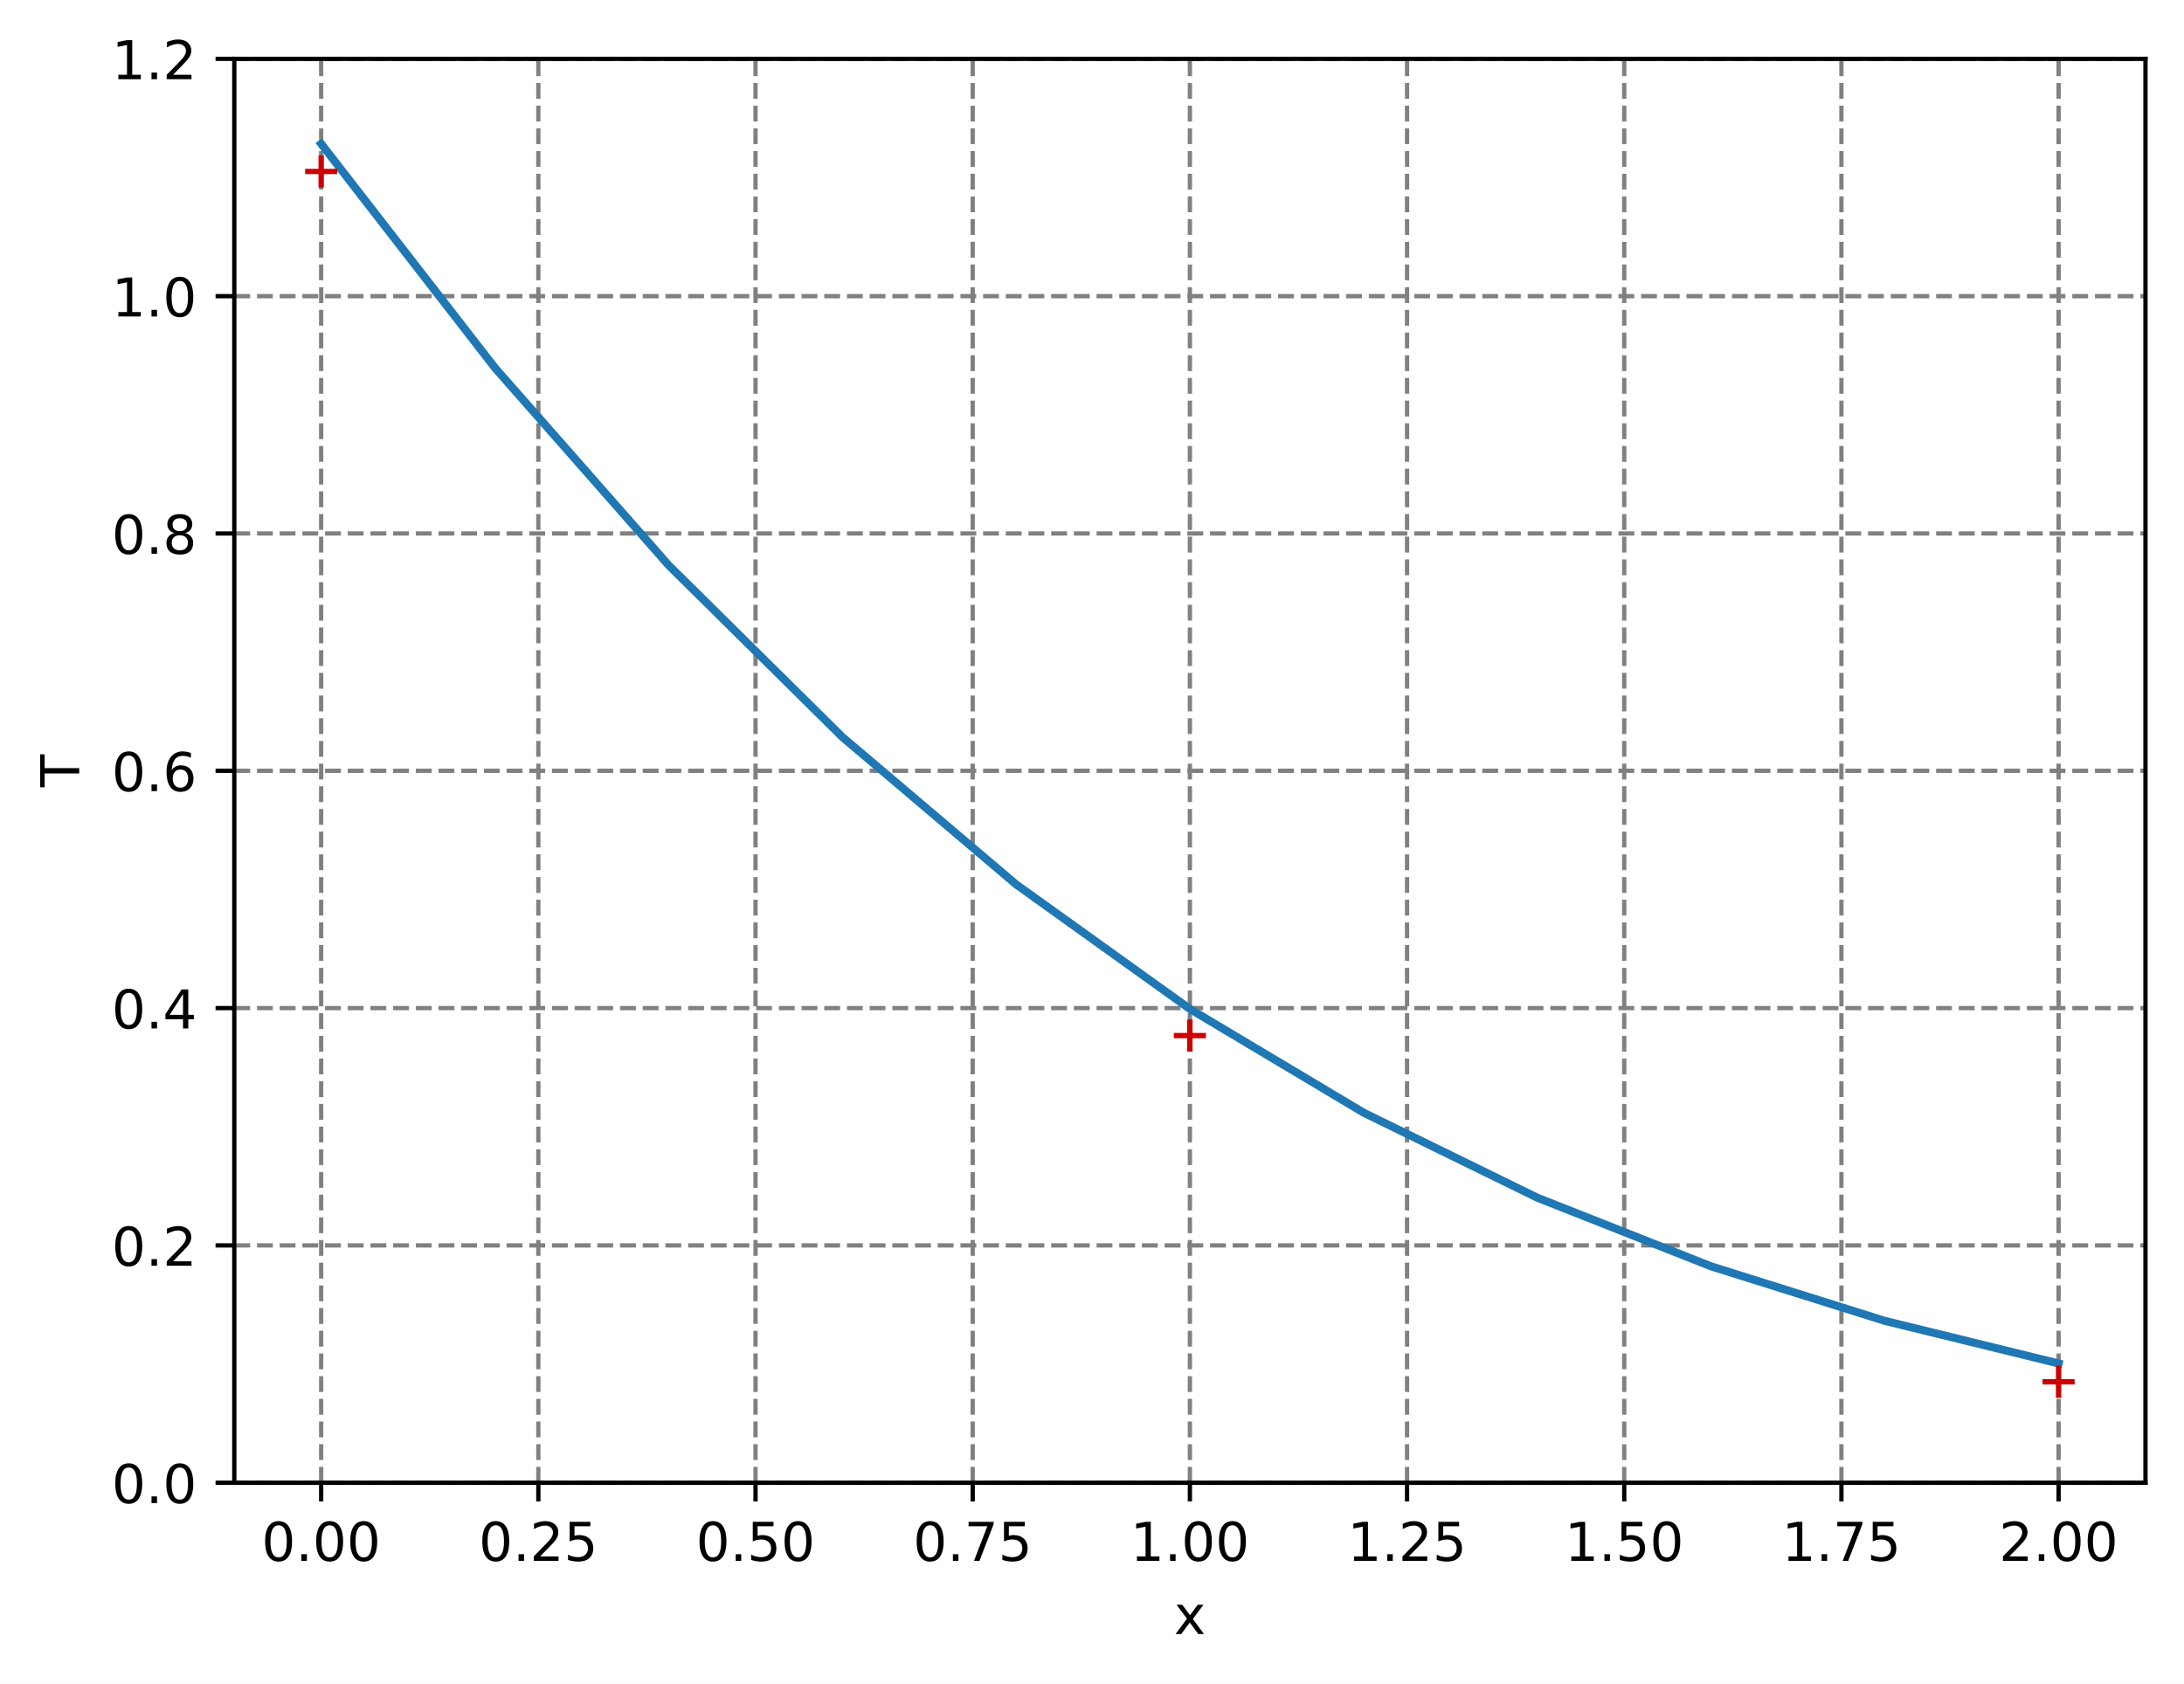
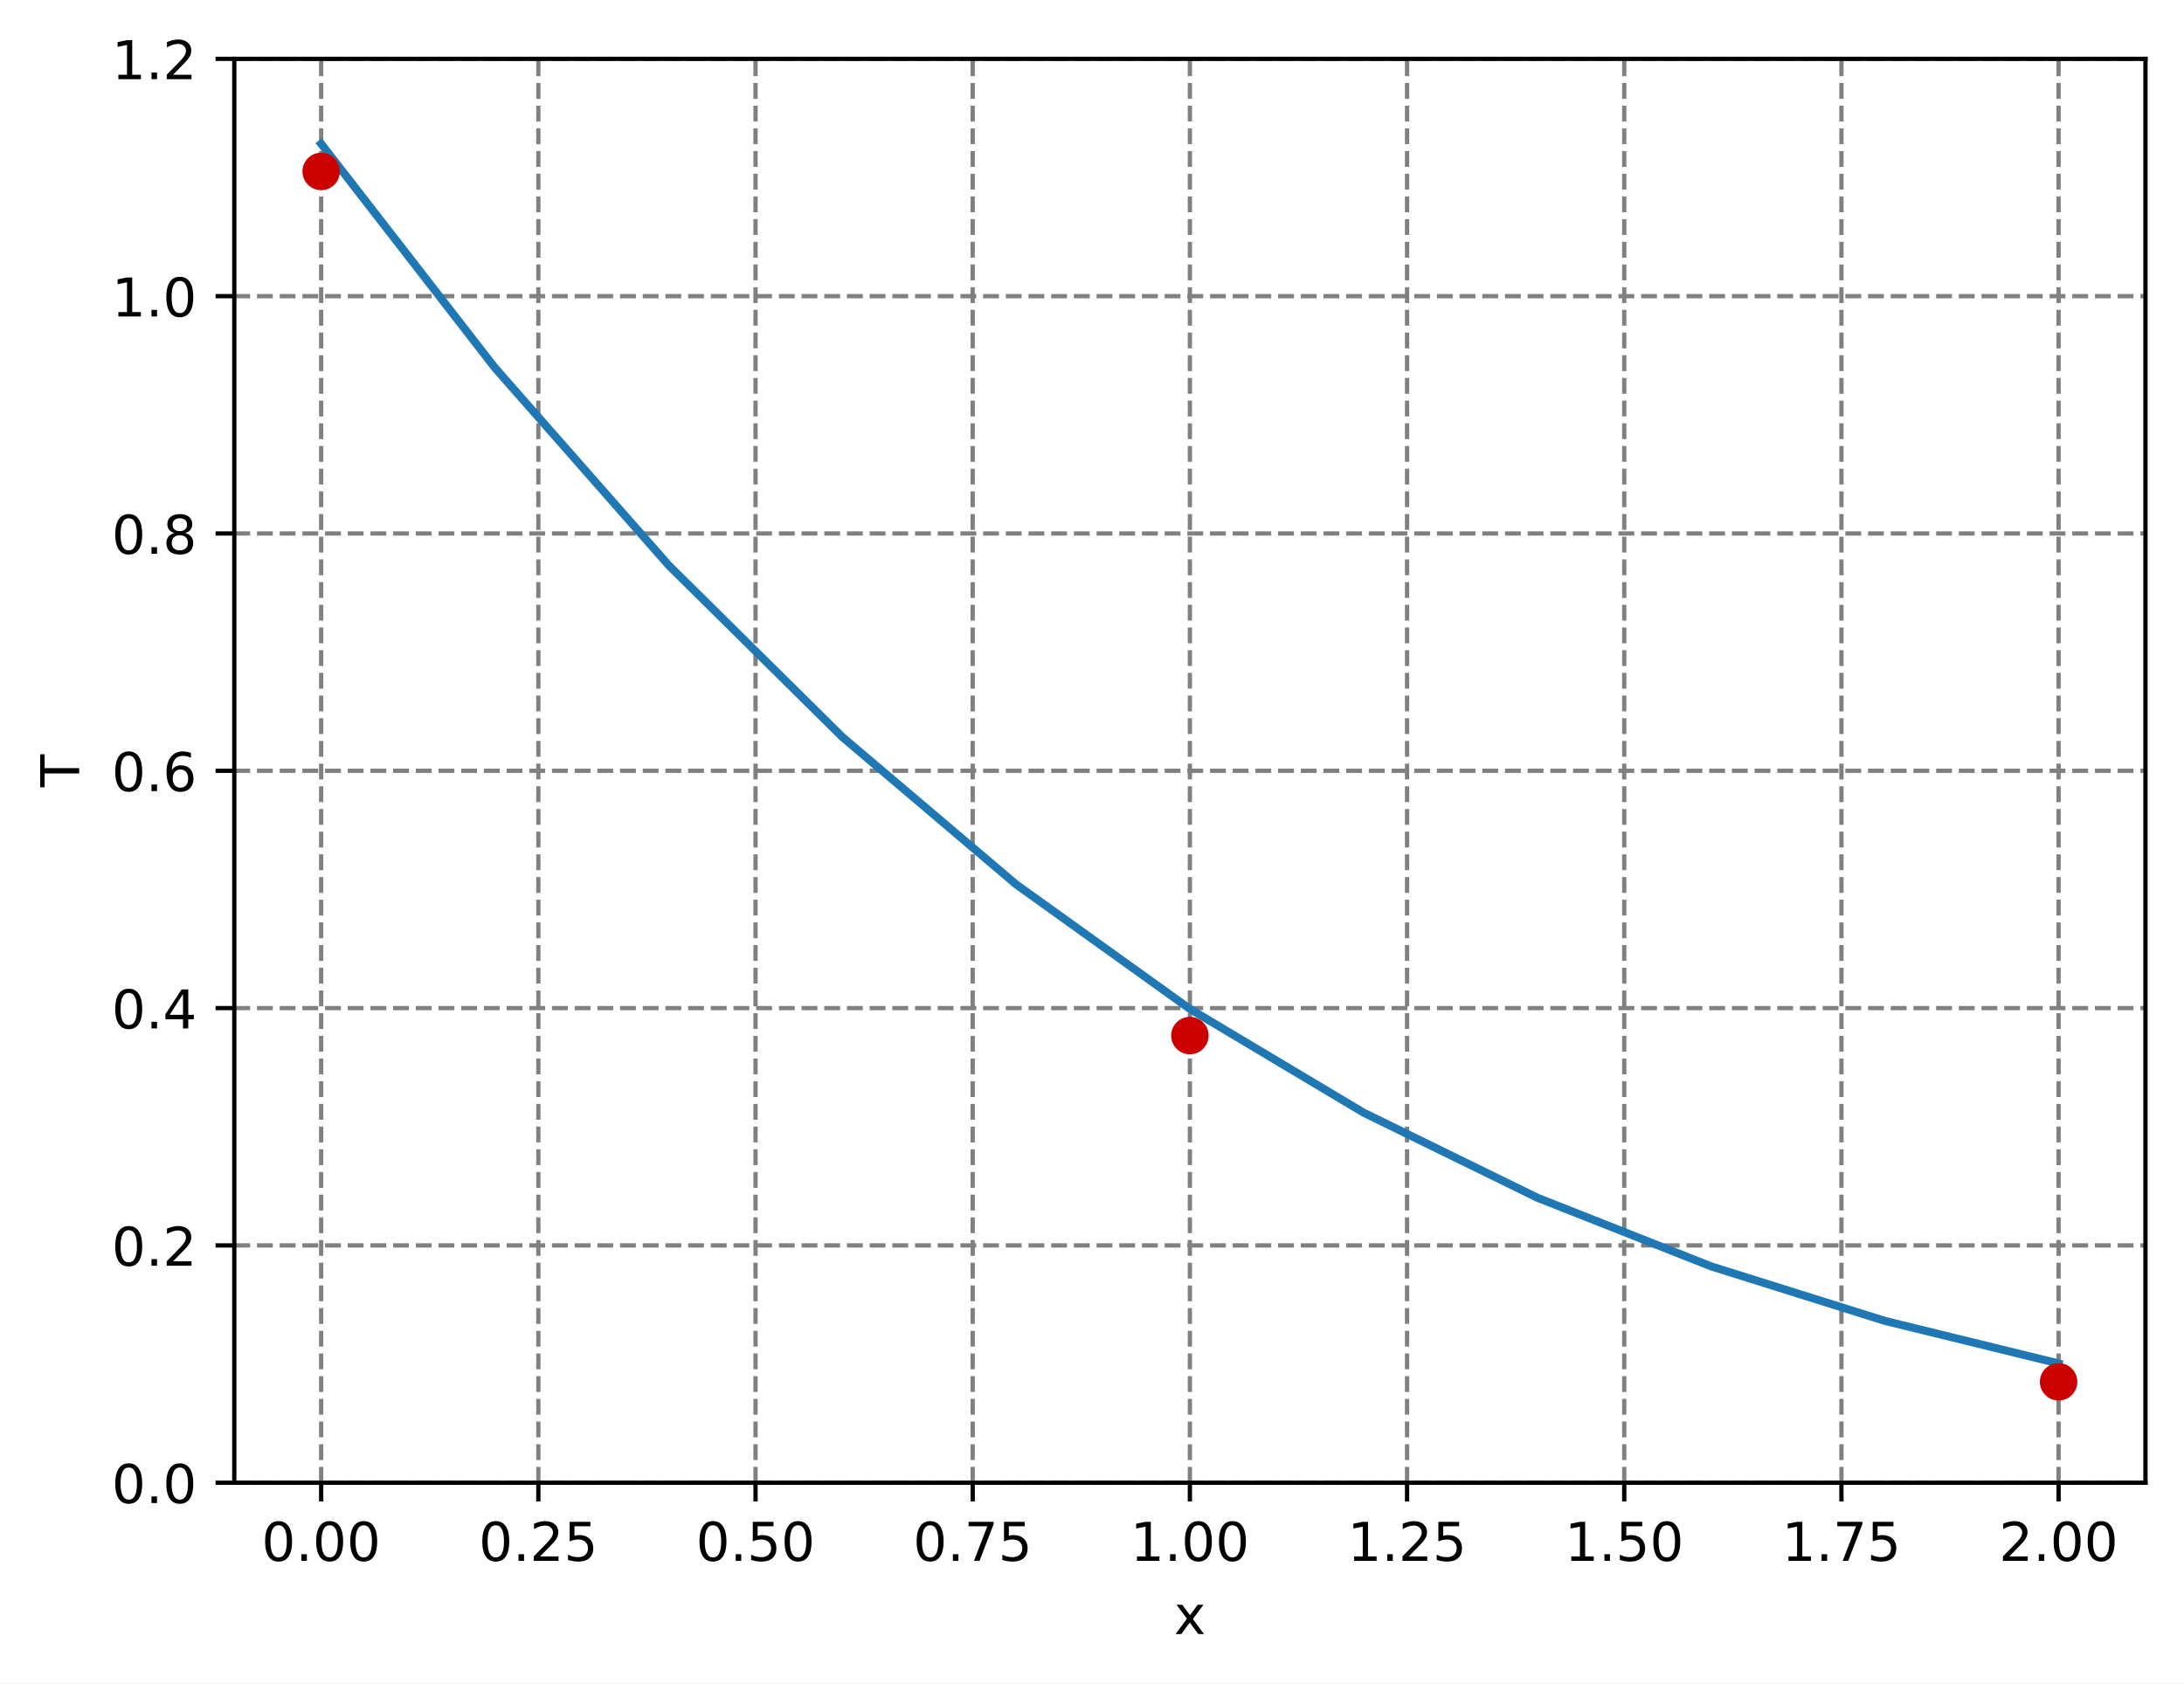
<svg xmlns="http://www.w3.org/2000/svg" xmlns:xlink="http://www.w3.org/1999/xlink" width="408.101pt" height="314.667pt" viewBox="0 0 408.101 314.667" version="1.1">
  <defs>
    <style type="text/css">*{stroke-linejoin: round; stroke-linecap: butt}</style>
  </defs>
  <g id="figure_1">
    <g id="patch_1">
      <path d="M 0 314.667  L 408.101 314.667  L 408.101 0  L 0 0  z " style="fill: #ffffff" />
    </g>
    <g id="axes_1">
      <g id="patch_2">
        <path d="M 43.781 277.111  L 400.901 277.111  L 400.901 10.999  L 43.781 10.999  z " style="fill: #ffffff" />
      </g>
      <g id="matplotlib.axis_1">
        <g id="xtick_1">
          <g id="line2d_1">
-             <path d="M 60.014 277.111  L 60.014 10.999  " clip-path="url(#pa4e615734a)" style="fill: none; stroke-dasharray: 2.96,1.28; stroke-dashoffset: 0; stroke: #808080; stroke-width: 0.8" />
+             <path d="M 60.014 277.111  L 60.014 10.999  " clip-path="url(#pe28d756e12)" style="fill: none; stroke-dasharray: 2.96,1.28; stroke-dashoffset: 0; stroke: #808080; stroke-width: 0.8" />
          </g>
          <g id="line2d_2">
            <defs>
-               <path id="m251086b8d8" d="M 0 0  L 0 3.5  " style="stroke: #000000; stroke-width: 0.8" />
+               <path id="m9b2c1ea6d8" d="M 0 0  L 0 3.5  " style="stroke: #000000; stroke-width: 0.8" />
            </defs>
            <g>
-               <use xlink:href="#m251086b8d8" x="60.014" y="277.111" style="stroke: #000000; stroke-width: 0.8" />
+               <use xlink:href="#m9b2c1ea6d8" x="60.014" y="277.111" style="stroke: #000000; stroke-width: 0.8" />
            </g>
          </g>
          <g id="text_1">
            <g transform="translate(48.88117 291.7097) scale(0.1 -0.1)">
              <defs>
                <path id="DejaVuSans-30" d="M 2034 4250  Q 1547 4250 1301 3770  Q 1056 3291 1056 2328  Q 1056 1369 1301 889  Q 1547 409 2034 409  Q 2525 409 2770 889  Q 3016 1369 3016 2328  Q 3016 3291 2770 3770  Q 2525 4250 2034 4250  z M 2034 4750  Q 2819 4750 3233 4129  Q 3647 3509 3647 2328  Q 3647 1150 3233 529  Q 2819 -91 2034 -91  Q 1250 -91 836 529  Q 422 1150 422 2328  Q 422 3509 836 4129  Q 1250 4750 2034 4750  z " transform="scale(0.015625)" />
                <path id="DejaVuSans-2e" d="M 684 794  L 1344 794  L 1344 0  L 684 0  L 684 794  z " transform="scale(0.015625)" />
              </defs>
              <use xlink:href="#DejaVuSans-30" />
              <use xlink:href="#DejaVuSans-2e" x="63.623" />
              <use xlink:href="#DejaVuSans-30" x="95.41" />
              <use xlink:href="#DejaVuSans-30" x="159.033" />
            </g>
          </g>
        </g>
        <g id="xtick_2">
          <g id="line2d_3">
-             <path d="M 100.596 277.111  L 100.596 10.999  " clip-path="url(#pa4e615734a)" style="fill: none; stroke-dasharray: 2.96,1.28; stroke-dashoffset: 0; stroke: #808080; stroke-width: 0.8" />
+             <path d="M 100.596 277.111  L 100.596 10.999  " clip-path="url(#pe28d756e12)" style="fill: none; stroke-dasharray: 2.96,1.28; stroke-dashoffset: 0; stroke: #808080; stroke-width: 0.8" />
          </g>
          <g id="line2d_4">
            <g>
-               <use xlink:href="#m251086b8d8" x="100.596" y="277.111" style="stroke: #000000; stroke-width: 0.8" />
+               <use xlink:href="#m9b2c1ea6d8" x="100.596" y="277.111" style="stroke: #000000; stroke-width: 0.8" />
            </g>
          </g>
          <g id="text_2">
            <g transform="translate(89.46298 291.7097) scale(0.1 -0.1)">
              <defs>
                <path id="DejaVuSans-32" d="M 1228 531  L 3431 531  L 3431 0  L 469 0  L 469 531  Q 828 903 1448 1529  Q 2069 2156 2228 2338  Q 2531 2678 2651 2914  Q 2772 3150 2772 3378  Q 2772 3750 2511 3984  Q 2250 4219 1831 4219  Q 1534 4219 1204 4116  Q 875 4013 500 3803  L 500 4441  Q 881 4594 1212 4672  Q 1544 4750 1819 4750  Q 2544 4750 2975 4387  Q 3406 4025 3406 3419  Q 3406 3131 3298 2873  Q 3191 2616 2906 2266  Q 2828 2175 2409 1742  Q 1991 1309 1228 531  z " transform="scale(0.015625)" />
                <path id="DejaVuSans-35" d="M 691 4666  L 3169 4666  L 3169 4134  L 1269 4134  L 1269 2991  Q 1406 3038 1543 3061  Q 1681 3084 1819 3084  Q 2600 3084 3056 2656  Q 3513 2228 3513 1497  Q 3513 744 3044 326  Q 2575 -91 1722 -91  Q 1428 -91 1123 -41  Q 819 9 494 109  L 494 744  Q 775 591 1075 516  Q 1375 441 1709 441  Q 2250 441 2565 725  Q 2881 1009 2881 1497  Q 2881 1984 2565 2268  Q 2250 2553 1709 2553  Q 1456 2553 1204 2497  Q 953 2441 691 2322  L 691 4666  z " transform="scale(0.015625)" />
              </defs>
              <use xlink:href="#DejaVuSans-30" />
              <use xlink:href="#DejaVuSans-2e" x="63.623" />
              <use xlink:href="#DejaVuSans-32" x="95.41" />
              <use xlink:href="#DejaVuSans-35" x="159.033" />
            </g>
          </g>
        </g>
        <g id="xtick_3">
          <g id="line2d_5">
-             <path d="M 141.178 277.111  L 141.178 10.999  " clip-path="url(#pa4e615734a)" style="fill: none; stroke-dasharray: 2.96,1.28; stroke-dashoffset: 0; stroke: #808080; stroke-width: 0.8" />
+             <path d="M 141.178 277.111  L 141.178 10.999  " clip-path="url(#pe28d756e12)" style="fill: none; stroke-dasharray: 2.96,1.28; stroke-dashoffset: 0; stroke: #808080; stroke-width: 0.8" />
          </g>
          <g id="line2d_6">
            <g>
-               <use xlink:href="#m251086b8d8" x="141.178" y="277.111" style="stroke: #000000; stroke-width: 0.8" />
+               <use xlink:href="#m9b2c1ea6d8" x="141.178" y="277.111" style="stroke: #000000; stroke-width: 0.8" />
            </g>
          </g>
          <g id="text_3">
            <g transform="translate(130.0448 291.7097) scale(0.1 -0.1)">
              <use xlink:href="#DejaVuSans-30" />
              <use xlink:href="#DejaVuSans-2e" x="63.623" />
              <use xlink:href="#DejaVuSans-35" x="95.41" />
              <use xlink:href="#DejaVuSans-30" x="159.033" />
            </g>
          </g>
        </g>
        <g id="xtick_4">
          <g id="line2d_7">
-             <path d="M 181.759 277.111  L 181.759 10.999  " clip-path="url(#pa4e615734a)" style="fill: none; stroke-dasharray: 2.96,1.28; stroke-dashoffset: 0; stroke: #808080; stroke-width: 0.8" />
+             <path d="M 181.759 277.111  L 181.759 10.999  " clip-path="url(#pe28d756e12)" style="fill: none; stroke-dasharray: 2.96,1.28; stroke-dashoffset: 0; stroke: #808080; stroke-width: 0.8" />
          </g>
          <g id="line2d_8">
            <g>
-               <use xlink:href="#m251086b8d8" x="181.759" y="277.111" style="stroke: #000000; stroke-width: 0.8" />
+               <use xlink:href="#m9b2c1ea6d8" x="181.759" y="277.111" style="stroke: #000000; stroke-width: 0.8" />
            </g>
          </g>
          <g id="text_4">
            <g transform="translate(170.6266 291.7097) scale(0.1 -0.1)">
              <defs>
                <path id="DejaVuSans-37" d="M 525 4666  L 3525 4666  L 3525 4397  L 1831 0  L 1172 0  L 2766 4134  L 525 4134  L 525 4666  z " transform="scale(0.015625)" />
              </defs>
              <use xlink:href="#DejaVuSans-30" />
              <use xlink:href="#DejaVuSans-2e" x="63.623" />
              <use xlink:href="#DejaVuSans-37" x="95.41" />
              <use xlink:href="#DejaVuSans-35" x="159.033" />
            </g>
          </g>
        </g>
        <g id="xtick_5">
          <g id="line2d_9">
-             <path d="M 222.341 277.111  L 222.341 10.999  " clip-path="url(#pa4e615734a)" style="fill: none; stroke-dasharray: 2.96,1.28; stroke-dashoffset: 0; stroke: #808080; stroke-width: 0.8" />
+             <path d="M 222.341 277.111  L 222.341 10.999  " clip-path="url(#pe28d756e12)" style="fill: none; stroke-dasharray: 2.96,1.28; stroke-dashoffset: 0; stroke: #808080; stroke-width: 0.8" />
          </g>
          <g id="line2d_10">
            <g>
-               <use xlink:href="#m251086b8d8" x="222.341" y="277.111" style="stroke: #000000; stroke-width: 0.8" />
+               <use xlink:href="#m9b2c1ea6d8" x="222.341" y="277.111" style="stroke: #000000; stroke-width: 0.8" />
            </g>
          </g>
          <g id="text_5">
            <g transform="translate(211.2084 291.7097) scale(0.1 -0.1)">
              <defs>
                <path id="DejaVuSans-31" d="M 794 531  L 1825 531  L 1825 4091  L 703 3866  L 703 4441  L 1819 4666  L 2450 4666  L 2450 531  L 3481 531  L 3481 0  L 794 0  L 794 531  z " transform="scale(0.015625)" />
              </defs>
              <use xlink:href="#DejaVuSans-31" />
              <use xlink:href="#DejaVuSans-2e" x="63.623" />
              <use xlink:href="#DejaVuSans-30" x="95.41" />
              <use xlink:href="#DejaVuSans-30" x="159.033" />
            </g>
          </g>
        </g>
        <g id="xtick_6">
          <g id="line2d_11">
-             <path d="M 262.923 277.111  L 262.923 10.999  " clip-path="url(#pa4e615734a)" style="fill: none; stroke-dasharray: 2.96,1.28; stroke-dashoffset: 0; stroke: #808080; stroke-width: 0.8" />
+             <path d="M 262.923 277.111  L 262.923 10.999  " clip-path="url(#pe28d756e12)" style="fill: none; stroke-dasharray: 2.96,1.28; stroke-dashoffset: 0; stroke: #808080; stroke-width: 0.8" />
          </g>
          <g id="line2d_12">
            <g>
-               <use xlink:href="#m251086b8d8" x="262.923" y="277.111" style="stroke: #000000; stroke-width: 0.8" />
+               <use xlink:href="#m9b2c1ea6d8" x="262.923" y="277.111" style="stroke: #000000; stroke-width: 0.8" />
            </g>
          </g>
          <g id="text_6">
            <g transform="translate(251.7903 291.7097) scale(0.1 -0.1)">
              <use xlink:href="#DejaVuSans-31" />
              <use xlink:href="#DejaVuSans-2e" x="63.623" />
              <use xlink:href="#DejaVuSans-32" x="95.41" />
              <use xlink:href="#DejaVuSans-35" x="159.033" />
            </g>
          </g>
        </g>
        <g id="xtick_7">
          <g id="line2d_13">
-             <path d="M 303.505 277.111  L 303.505 10.999  " clip-path="url(#pa4e615734a)" style="fill: none; stroke-dasharray: 2.96,1.28; stroke-dashoffset: 0; stroke: #808080; stroke-width: 0.8" />
+             <path d="M 303.505 277.111  L 303.505 10.999  " clip-path="url(#pe28d756e12)" style="fill: none; stroke-dasharray: 2.96,1.28; stroke-dashoffset: 0; stroke: #808080; stroke-width: 0.8" />
          </g>
          <g id="line2d_14">
            <g>
-               <use xlink:href="#m251086b8d8" x="303.505" y="277.111" style="stroke: #000000; stroke-width: 0.8" />
+               <use xlink:href="#m9b2c1ea6d8" x="303.505" y="277.111" style="stroke: #000000; stroke-width: 0.8" />
            </g>
          </g>
          <g id="text_7">
            <g transform="translate(292.3721 291.7097) scale(0.1 -0.1)">
              <use xlink:href="#DejaVuSans-31" />
              <use xlink:href="#DejaVuSans-2e" x="63.623" />
              <use xlink:href="#DejaVuSans-35" x="95.41" />
              <use xlink:href="#DejaVuSans-30" x="159.033" />
            </g>
          </g>
        </g>
        <g id="xtick_8">
          <g id="line2d_15">
-             <path d="M 344.087 277.111  L 344.087 10.999  " clip-path="url(#pa4e615734a)" style="fill: none; stroke-dasharray: 2.96,1.28; stroke-dashoffset: 0; stroke: #808080; stroke-width: 0.8" />
+             <path d="M 344.087 277.111  L 344.087 10.999  " clip-path="url(#pe28d756e12)" style="fill: none; stroke-dasharray: 2.96,1.28; stroke-dashoffset: 0; stroke: #808080; stroke-width: 0.8" />
          </g>
          <g id="line2d_16">
            <g>
-               <use xlink:href="#m251086b8d8" x="344.087" y="277.111" style="stroke: #000000; stroke-width: 0.8" />
+               <use xlink:href="#m9b2c1ea6d8" x="344.087" y="277.111" style="stroke: #000000; stroke-width: 0.8" />
            </g>
          </g>
          <g id="text_8">
            <g transform="translate(332.9539 291.7097) scale(0.1 -0.1)">
              <use xlink:href="#DejaVuSans-31" />
              <use xlink:href="#DejaVuSans-2e" x="63.623" />
              <use xlink:href="#DejaVuSans-37" x="95.41" />
              <use xlink:href="#DejaVuSans-35" x="159.033" />
            </g>
          </g>
        </g>
        <g id="xtick_9">
          <g id="line2d_17">
-             <path d="M 384.669 277.111  L 384.669 10.999  " clip-path="url(#pa4e615734a)" style="fill: none; stroke-dasharray: 2.96,1.28; stroke-dashoffset: 0; stroke: #808080; stroke-width: 0.8" />
+             <path d="M 384.669 277.111  L 384.669 10.999  " clip-path="url(#pe28d756e12)" style="fill: none; stroke-dasharray: 2.96,1.28; stroke-dashoffset: 0; stroke: #808080; stroke-width: 0.8" />
          </g>
          <g id="line2d_18">
            <g>
-               <use xlink:href="#m251086b8d8" x="384.669" y="277.111" style="stroke: #000000; stroke-width: 0.8" />
+               <use xlink:href="#m9b2c1ea6d8" x="384.669" y="277.111" style="stroke: #000000; stroke-width: 0.8" />
            </g>
          </g>
          <g id="text_9">
            <g transform="translate(373.5357 291.7097) scale(0.1 -0.1)">
              <use xlink:href="#DejaVuSans-32" />
              <use xlink:href="#DejaVuSans-2e" x="63.623" />
              <use xlink:href="#DejaVuSans-30" x="95.41" />
              <use xlink:href="#DejaVuSans-30" x="159.033" />
            </g>
          </g>
        </g>
        <g id="text_10">
          <g transform="translate(219.3819 305.3878) scale(0.1 -0.1)">
            <defs>
              <path id="DejaVuSans-78" d="M 3513 3500  L 2247 1797  L 3578 0  L 2900 0  L 1881 1375  L 863 0  L 184 0  L 1544 1831  L 300 3500  L 978 3500  L 1906 2253  L 2834 3500  L 3513 3500  z " transform="scale(0.015625)" />
            </defs>
            <use xlink:href="#DejaVuSans-78" />
          </g>
        </g>
      </g>
      <g id="matplotlib.axis_2">
        <g id="ytick_1">
          <g id="line2d_19">
-             <path d="M 43.781 277.111  L 400.901 277.111  " clip-path="url(#pa4e615734a)" style="fill: none; stroke-dasharray: 2.96,1.28; stroke-dashoffset: 0; stroke: #808080; stroke-width: 0.8" />
+             <path d="M 43.781 277.111  L 400.901 277.111  " clip-path="url(#pe28d756e12)" style="fill: none; stroke-dasharray: 2.96,1.28; stroke-dashoffset: 0; stroke: #808080; stroke-width: 0.8" />
          </g>
          <g id="line2d_20">
            <defs>
-               <path id="m3a0e3b664b" d="M 0 0  L -3.5 0  " style="stroke: #000000; stroke-width: 0.8" />
+               <path id="mb1cdaf9817" d="M 0 0  L -3.5 0  " style="stroke: #000000; stroke-width: 0.8" />
            </defs>
            <g>
-               <use xlink:href="#m3a0e3b664b" x="43.781" y="277.111" style="stroke: #000000; stroke-width: 0.8" />
+               <use xlink:href="#mb1cdaf9817" x="43.781" y="277.111" style="stroke: #000000; stroke-width: 0.8" />
            </g>
          </g>
          <g id="text_11">
            <g transform="translate(20.87813 280.9104) scale(0.1 -0.1)">
              <use xlink:href="#DejaVuSans-30" />
              <use xlink:href="#DejaVuSans-2e" x="63.623" />
              <use xlink:href="#DejaVuSans-30" x="95.41" />
            </g>
          </g>
        </g>
        <g id="ytick_2">
          <g id="line2d_21">
-             <path d="M 43.781 232.759  L 400.901 232.759  " clip-path="url(#pa4e615734a)" style="fill: none; stroke-dasharray: 2.96,1.28; stroke-dashoffset: 0; stroke: #808080; stroke-width: 0.8" />
+             <path d="M 43.781 232.759  L 400.901 232.759  " clip-path="url(#pe28d756e12)" style="fill: none; stroke-dasharray: 2.96,1.28; stroke-dashoffset: 0; stroke: #808080; stroke-width: 0.8" />
          </g>
          <g id="line2d_22">
            <g>
-               <use xlink:href="#m3a0e3b664b" x="43.781" y="232.759" style="stroke: #000000; stroke-width: 0.8" />
+               <use xlink:href="#mb1cdaf9817" x="43.781" y="232.759" style="stroke: #000000; stroke-width: 0.8" />
            </g>
          </g>
          <g id="text_12">
            <g transform="translate(20.87813 236.5584) scale(0.1 -0.1)">
              <use xlink:href="#DejaVuSans-30" />
              <use xlink:href="#DejaVuSans-2e" x="63.623" />
              <use xlink:href="#DejaVuSans-32" x="95.41" />
            </g>
          </g>
        </g>
        <g id="ytick_3">
          <g id="line2d_23">
-             <path d="M 43.781 188.407  L 400.901 188.407  " clip-path="url(#pa4e615734a)" style="fill: none; stroke-dasharray: 2.96,1.28; stroke-dashoffset: 0; stroke: #808080; stroke-width: 0.8" />
+             <path d="M 43.781 188.407  L 400.901 188.407  " clip-path="url(#pe28d756e12)" style="fill: none; stroke-dasharray: 2.96,1.28; stroke-dashoffset: 0; stroke: #808080; stroke-width: 0.8" />
          </g>
          <g id="line2d_24">
            <g>
-               <use xlink:href="#m3a0e3b664b" x="43.781" y="188.407" style="stroke: #000000; stroke-width: 0.8" />
+               <use xlink:href="#mb1cdaf9817" x="43.781" y="188.407" style="stroke: #000000; stroke-width: 0.8" />
            </g>
          </g>
          <g id="text_13">
            <g transform="translate(20.87813 192.2064) scale(0.1 -0.1)">
              <defs>
                <path id="DejaVuSans-34" d="M 2419 4116  L 825 1625  L 2419 1625  L 2419 4116  z M 2253 4666  L 3047 4666  L 3047 1625  L 3713 1625  L 3713 1100  L 3047 1100  L 3047 0  L 2419 0  L 2419 1100  L 313 1100  L 313 1709  L 2253 4666  z " transform="scale(0.015625)" />
              </defs>
              <use xlink:href="#DejaVuSans-30" />
              <use xlink:href="#DejaVuSans-2e" x="63.623" />
              <use xlink:href="#DejaVuSans-34" x="95.41" />
            </g>
          </g>
        </g>
        <g id="ytick_4">
          <g id="line2d_25">
-             <path d="M 43.781 144.055  L 400.901 144.055  " clip-path="url(#pa4e615734a)" style="fill: none; stroke-dasharray: 2.96,1.28; stroke-dashoffset: 0; stroke: #808080; stroke-width: 0.8" />
+             <path d="M 43.781 144.055  L 400.901 144.055  " clip-path="url(#pe28d756e12)" style="fill: none; stroke-dasharray: 2.96,1.28; stroke-dashoffset: 0; stroke: #808080; stroke-width: 0.8" />
          </g>
          <g id="line2d_26">
            <g>
-               <use xlink:href="#m3a0e3b664b" x="43.781" y="144.055" style="stroke: #000000; stroke-width: 0.8" />
+               <use xlink:href="#mb1cdaf9817" x="43.781" y="144.055" style="stroke: #000000; stroke-width: 0.8" />
            </g>
          </g>
          <g id="text_14">
            <g transform="translate(20.87813 147.8544) scale(0.1 -0.1)">
              <defs>
                <path id="DejaVuSans-36" d="M 2113 2584  Q 1688 2584 1439 2293  Q 1191 2003 1191 1497  Q 1191 994 1439 701  Q 1688 409 2113 409  Q 2538 409 2786 701  Q 3034 994 3034 1497  Q 3034 2003 2786 2293  Q 2538 2584 2113 2584  z M 3366 4563  L 3366 3988  Q 3128 4100 2886 4159  Q 2644 4219 2406 4219  Q 1781 4219 1451 3797  Q 1122 3375 1075 2522  Q 1259 2794 1537 2939  Q 1816 3084 2150 3084  Q 2853 3084 3261 2657  Q 3669 2231 3669 1497  Q 3669 778 3244 343  Q 2819 -91 2113 -91  Q 1303 -91 875 529  Q 447 1150 447 2328  Q 447 3434 972 4092  Q 1497 4750 2381 4750  Q 2619 4750 2861 4703  Q 3103 4656 3366 4563  z " transform="scale(0.015625)" />
              </defs>
              <use xlink:href="#DejaVuSans-30" />
              <use xlink:href="#DejaVuSans-2e" x="63.623" />
              <use xlink:href="#DejaVuSans-36" x="95.41" />
            </g>
          </g>
        </g>
        <g id="ytick_5">
          <g id="line2d_27">
-             <path d="M 43.781 99.703  L 400.901 99.703  " clip-path="url(#pa4e615734a)" style="fill: none; stroke-dasharray: 2.96,1.28; stroke-dashoffset: 0; stroke: #808080; stroke-width: 0.8" />
+             <path d="M 43.781 99.703  L 400.901 99.703  " clip-path="url(#pe28d756e12)" style="fill: none; stroke-dasharray: 2.96,1.28; stroke-dashoffset: 0; stroke: #808080; stroke-width: 0.8" />
          </g>
          <g id="line2d_28">
            <g>
-               <use xlink:href="#m3a0e3b664b" x="43.781" y="99.703" style="stroke: #000000; stroke-width: 0.8" />
+               <use xlink:href="#mb1cdaf9817" x="43.781" y="99.703" style="stroke: #000000; stroke-width: 0.8" />
            </g>
          </g>
          <g id="text_15">
            <g transform="translate(20.87813 103.5024) scale(0.1 -0.1)">
              <defs>
                <path id="DejaVuSans-38" d="M 2034 2216  Q 1584 2216 1326 1975  Q 1069 1734 1069 1313  Q 1069 891 1326 650  Q 1584 409 2034 409  Q 2484 409 2743 651  Q 3003 894 3003 1313  Q 3003 1734 2745 1975  Q 2488 2216 2034 2216  z M 1403 2484  Q 997 2584 770 2862  Q 544 3141 544 3541  Q 544 4100 942 4425  Q 1341 4750 2034 4750  Q 2731 4750 3128 4425  Q 3525 4100 3525 3541  Q 3525 3141 3298 2862  Q 3072 2584 2669 2484  Q 3125 2378 3379 2068  Q 3634 1759 3634 1313  Q 3634 634 3220 271  Q 2806 -91 2034 -91  Q 1263 -91 848 271  Q 434 634 434 1313  Q 434 1759 690 2068  Q 947 2378 1403 2484  z M 1172 3481  Q 1172 3119 1398 2916  Q 1625 2713 2034 2713  Q 2441 2713 2670 2916  Q 2900 3119 2900 3481  Q 2900 3844 2670 4047  Q 2441 4250 2034 4250  Q 1625 4250 1398 4047  Q 1172 3844 1172 3481  z " transform="scale(0.015625)" />
              </defs>
              <use xlink:href="#DejaVuSans-30" />
              <use xlink:href="#DejaVuSans-2e" x="63.623" />
              <use xlink:href="#DejaVuSans-38" x="95.41" />
            </g>
          </g>
        </g>
        <g id="ytick_6">
          <g id="line2d_29">
-             <path d="M 43.781 55.351  L 400.901 55.351  " clip-path="url(#pa4e615734a)" style="fill: none; stroke-dasharray: 2.96,1.28; stroke-dashoffset: 0; stroke: #808080; stroke-width: 0.8" />
+             <path d="M 43.781 55.351  L 400.901 55.351  " clip-path="url(#pe28d756e12)" style="fill: none; stroke-dasharray: 2.96,1.28; stroke-dashoffset: 0; stroke: #808080; stroke-width: 0.8" />
          </g>
          <g id="line2d_30">
            <g>
-               <use xlink:href="#m3a0e3b664b" x="43.781" y="55.351" style="stroke: #000000; stroke-width: 0.8" />
+               <use xlink:href="#mb1cdaf9817" x="43.781" y="55.351" style="stroke: #000000; stroke-width: 0.8" />
            </g>
          </g>
          <g id="text_16">
            <g transform="translate(20.87813 59.15044) scale(0.1 -0.1)">
              <use xlink:href="#DejaVuSans-31" />
              <use xlink:href="#DejaVuSans-2e" x="63.623" />
              <use xlink:href="#DejaVuSans-30" x="95.41" />
            </g>
          </g>
        </g>
        <g id="ytick_7">
          <g id="line2d_31">
-             <path d="M 43.781 10.999  L 400.901 10.999  " clip-path="url(#pa4e615734a)" style="fill: none; stroke-dasharray: 2.96,1.28; stroke-dashoffset: 0; stroke: #808080; stroke-width: 0.8" />
+             <path d="M 43.781 10.999  L 400.901 10.999  " clip-path="url(#pe28d756e12)" style="fill: none; stroke-dasharray: 2.96,1.28; stroke-dashoffset: 0; stroke: #808080; stroke-width: 0.8" />
          </g>
          <g id="line2d_32">
            <g>
-               <use xlink:href="#m3a0e3b664b" x="43.781" y="10.999" style="stroke: #000000; stroke-width: 0.8" />
+               <use xlink:href="#mb1cdaf9817" x="43.781" y="10.999" style="stroke: #000000; stroke-width: 0.8" />
            </g>
          </g>
          <g id="text_17">
            <g transform="translate(20.87813 14.79844) scale(0.1 -0.1)">
              <use xlink:href="#DejaVuSans-31" />
              <use xlink:href="#DejaVuSans-2e" x="63.623" />
              <use xlink:href="#DejaVuSans-32" x="95.41" />
            </g>
          </g>
        </g>
        <g id="text_18">
          <g transform="translate(14.79844 147.1091) rotate(-90) scale(0.1 -0.1)">
            <defs>
              <path id="DejaVuSans-54" d="M -19 4666  L 3928 4666  L 3928 4134  L 2272 4134  L 2272 0  L 1638 0  L 1638 4134  L -19 4134  L -19 4666  z " transform="scale(0.015625)" />
            </defs>
            <use xlink:href="#DejaVuSans-54" />
          </g>
        </g>
      </g>
      <g id="line2d_33">
-         <path d="M 60.014 26.882  L 92.479 68.736  L 124.945 105.643  L 157.41 137.749  L 189.876 165.288  L 222.341 188.566  L 254.807 207.951  L 287.272 223.845  L 319.738 236.674  L 352.203 246.862  L 384.669 254.822  " clip-path="url(#pa4e615734a)" style="fill: none; stroke: #1f77b4; stroke-width: 1.5; stroke-linecap: square" />
+         <path d="M 60.014 26.882  L 92.479 68.736  L 124.945 105.643  L 157.41 137.749  L 189.876 165.288  L 222.341 188.566  L 254.807 207.951  L 287.272 223.845  L 319.738 236.674  L 352.203 246.862  L 384.669 254.822  " clip-path="url(#pe28d756e12)" style="fill: none; stroke: #1f77b4; stroke-width: 1.5; stroke-linecap: square" />
      </g>
      <g id="line2d_34">
        <defs>
-           <path id="me376bd39ee" d="M -3 0  L 3 0  M 0 3  L 0 -3  " style="stroke: #cd0000" />
+           <path id="mdcc5275ac0" d="M 0 3  C 0.796 3 1.559 2.684 2.121 2.121  C 2.684 1.559 3 0.796 3 0  C 3 -0.796 2.684 -1.559 2.121 -2.121  C 1.559 -2.684 0.796 -3 0 -3  C -0.796 -3 -1.559 -2.684 -2.121 -2.121  C -2.684 -1.559 -3 -0.796 -3 0  C -3 0.796 -2.684 1.559 -2.121 2.121  C -1.559 2.684 -0.796 3 0 3  z " style="stroke: #cd0000" />
        </defs>
-         <g clip-path="url(#pa4e615734a)">
-           <use xlink:href="#me376bd39ee" x="60.014" y="32.044" style="fill: #cd0000; stroke: #cd0000" />
-           <use xlink:href="#me376bd39ee" x="222.341" y="193.544" style="fill: #cd0000; stroke: #cd0000" />
-           <use xlink:href="#me376bd39ee" x="384.669" y="258.252" style="fill: #cd0000; stroke: #cd0000" />
+         <g>
+           <use xlink:href="#mdcc5275ac0" x="60.014" y="32.044" style="fill: #cd0000; stroke: #cd0000" />
+           <use xlink:href="#mdcc5275ac0" x="222.341" y="193.544" style="fill: #cd0000; stroke: #cd0000" />
+           <use xlink:href="#mdcc5275ac0" x="384.669" y="258.252" style="fill: #cd0000; stroke: #cd0000" />
        </g>
      </g>
      <g id="patch_3">
        <path d="M 43.781 277.111  L 43.781 10.999  " style="fill: none; stroke: #000000; stroke-width: 0.8; stroke-linejoin: miter; stroke-linecap: square" />
      </g>
      <g id="patch_4">
        <path d="M 400.901 277.111  L 400.901 10.999  " style="fill: none; stroke: #000000; stroke-width: 0.8; stroke-linejoin: miter; stroke-linecap: square" />
      </g>
      <g id="patch_5">
        <path d="M 43.781 277.111  L 400.901 277.111  " style="fill: none; stroke: #000000; stroke-width: 0.8; stroke-linejoin: miter; stroke-linecap: square" />
      </g>
      <g id="patch_6">
        <path d="M 43.781 10.999  L 400.901 10.999  " style="fill: none; stroke: #000000; stroke-width: 0.8; stroke-linejoin: miter; stroke-linecap: square" />
      </g>
    </g>
  </g>
  <defs>
-     <clipPath id="pa4e615734a">
+     <clipPath id="pe28d756e12">
      <rect x="43.781" y="10.999" width="357.12" height="266.112" />
    </clipPath>
  </defs>
</svg>
